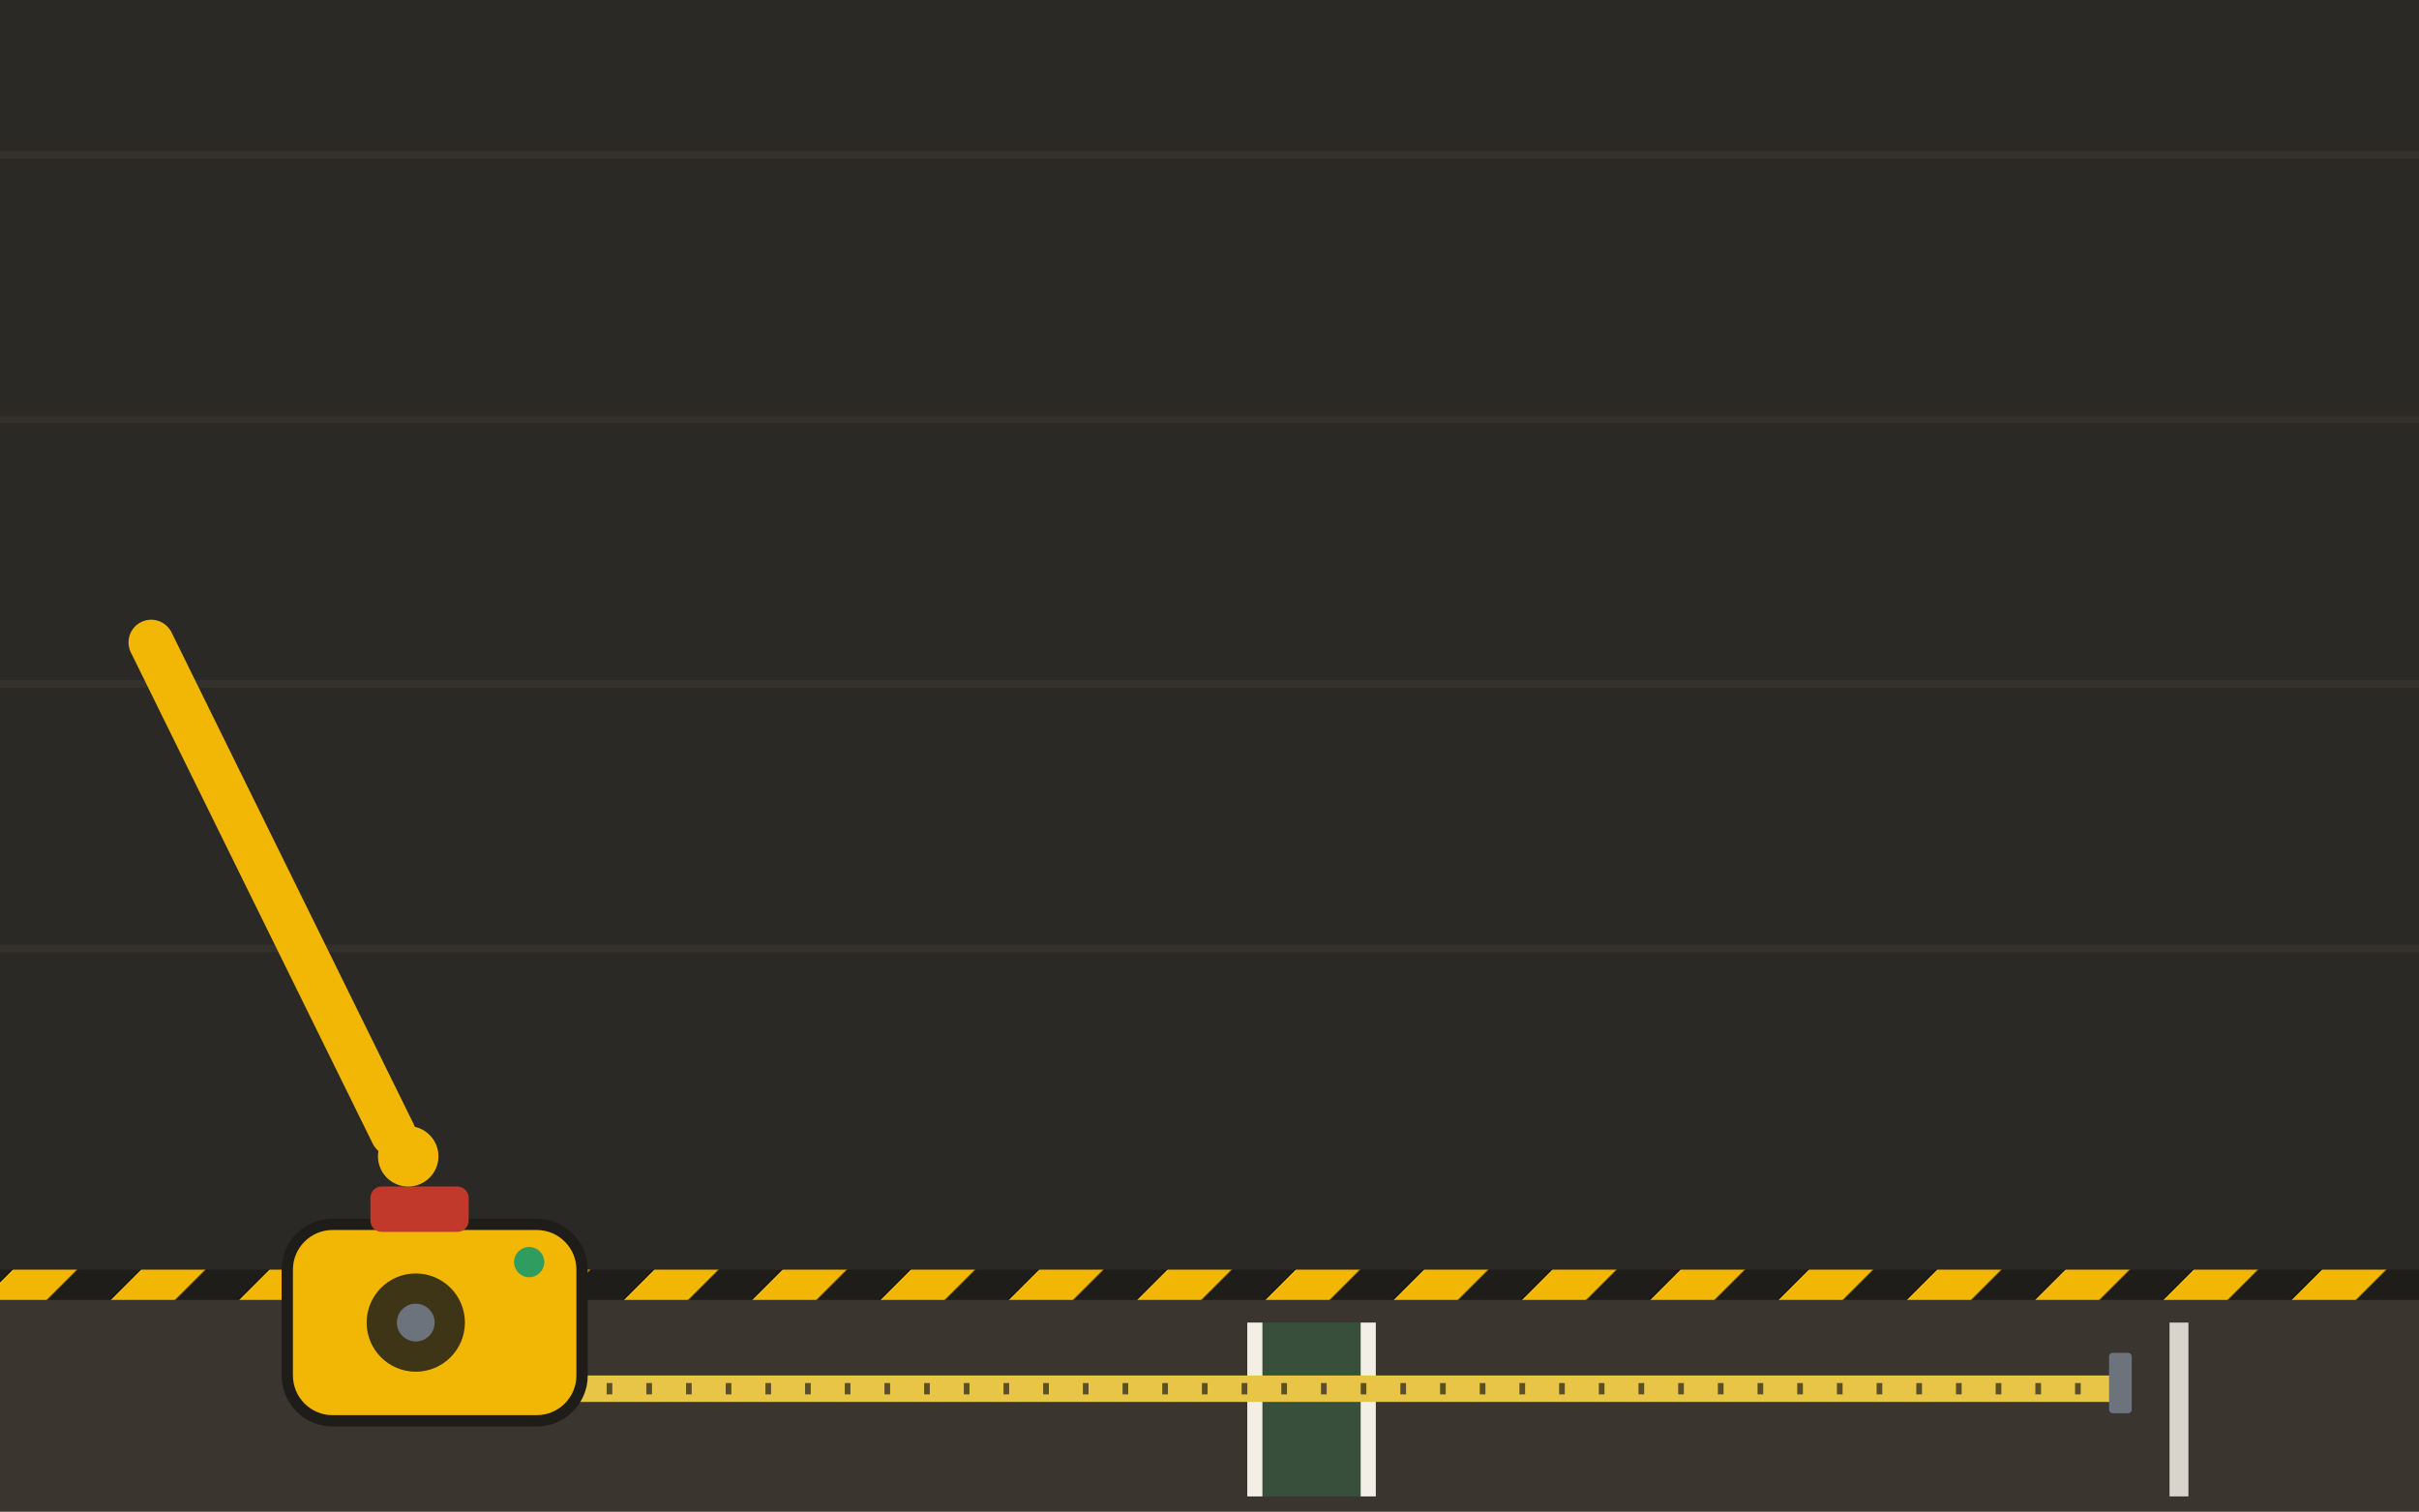
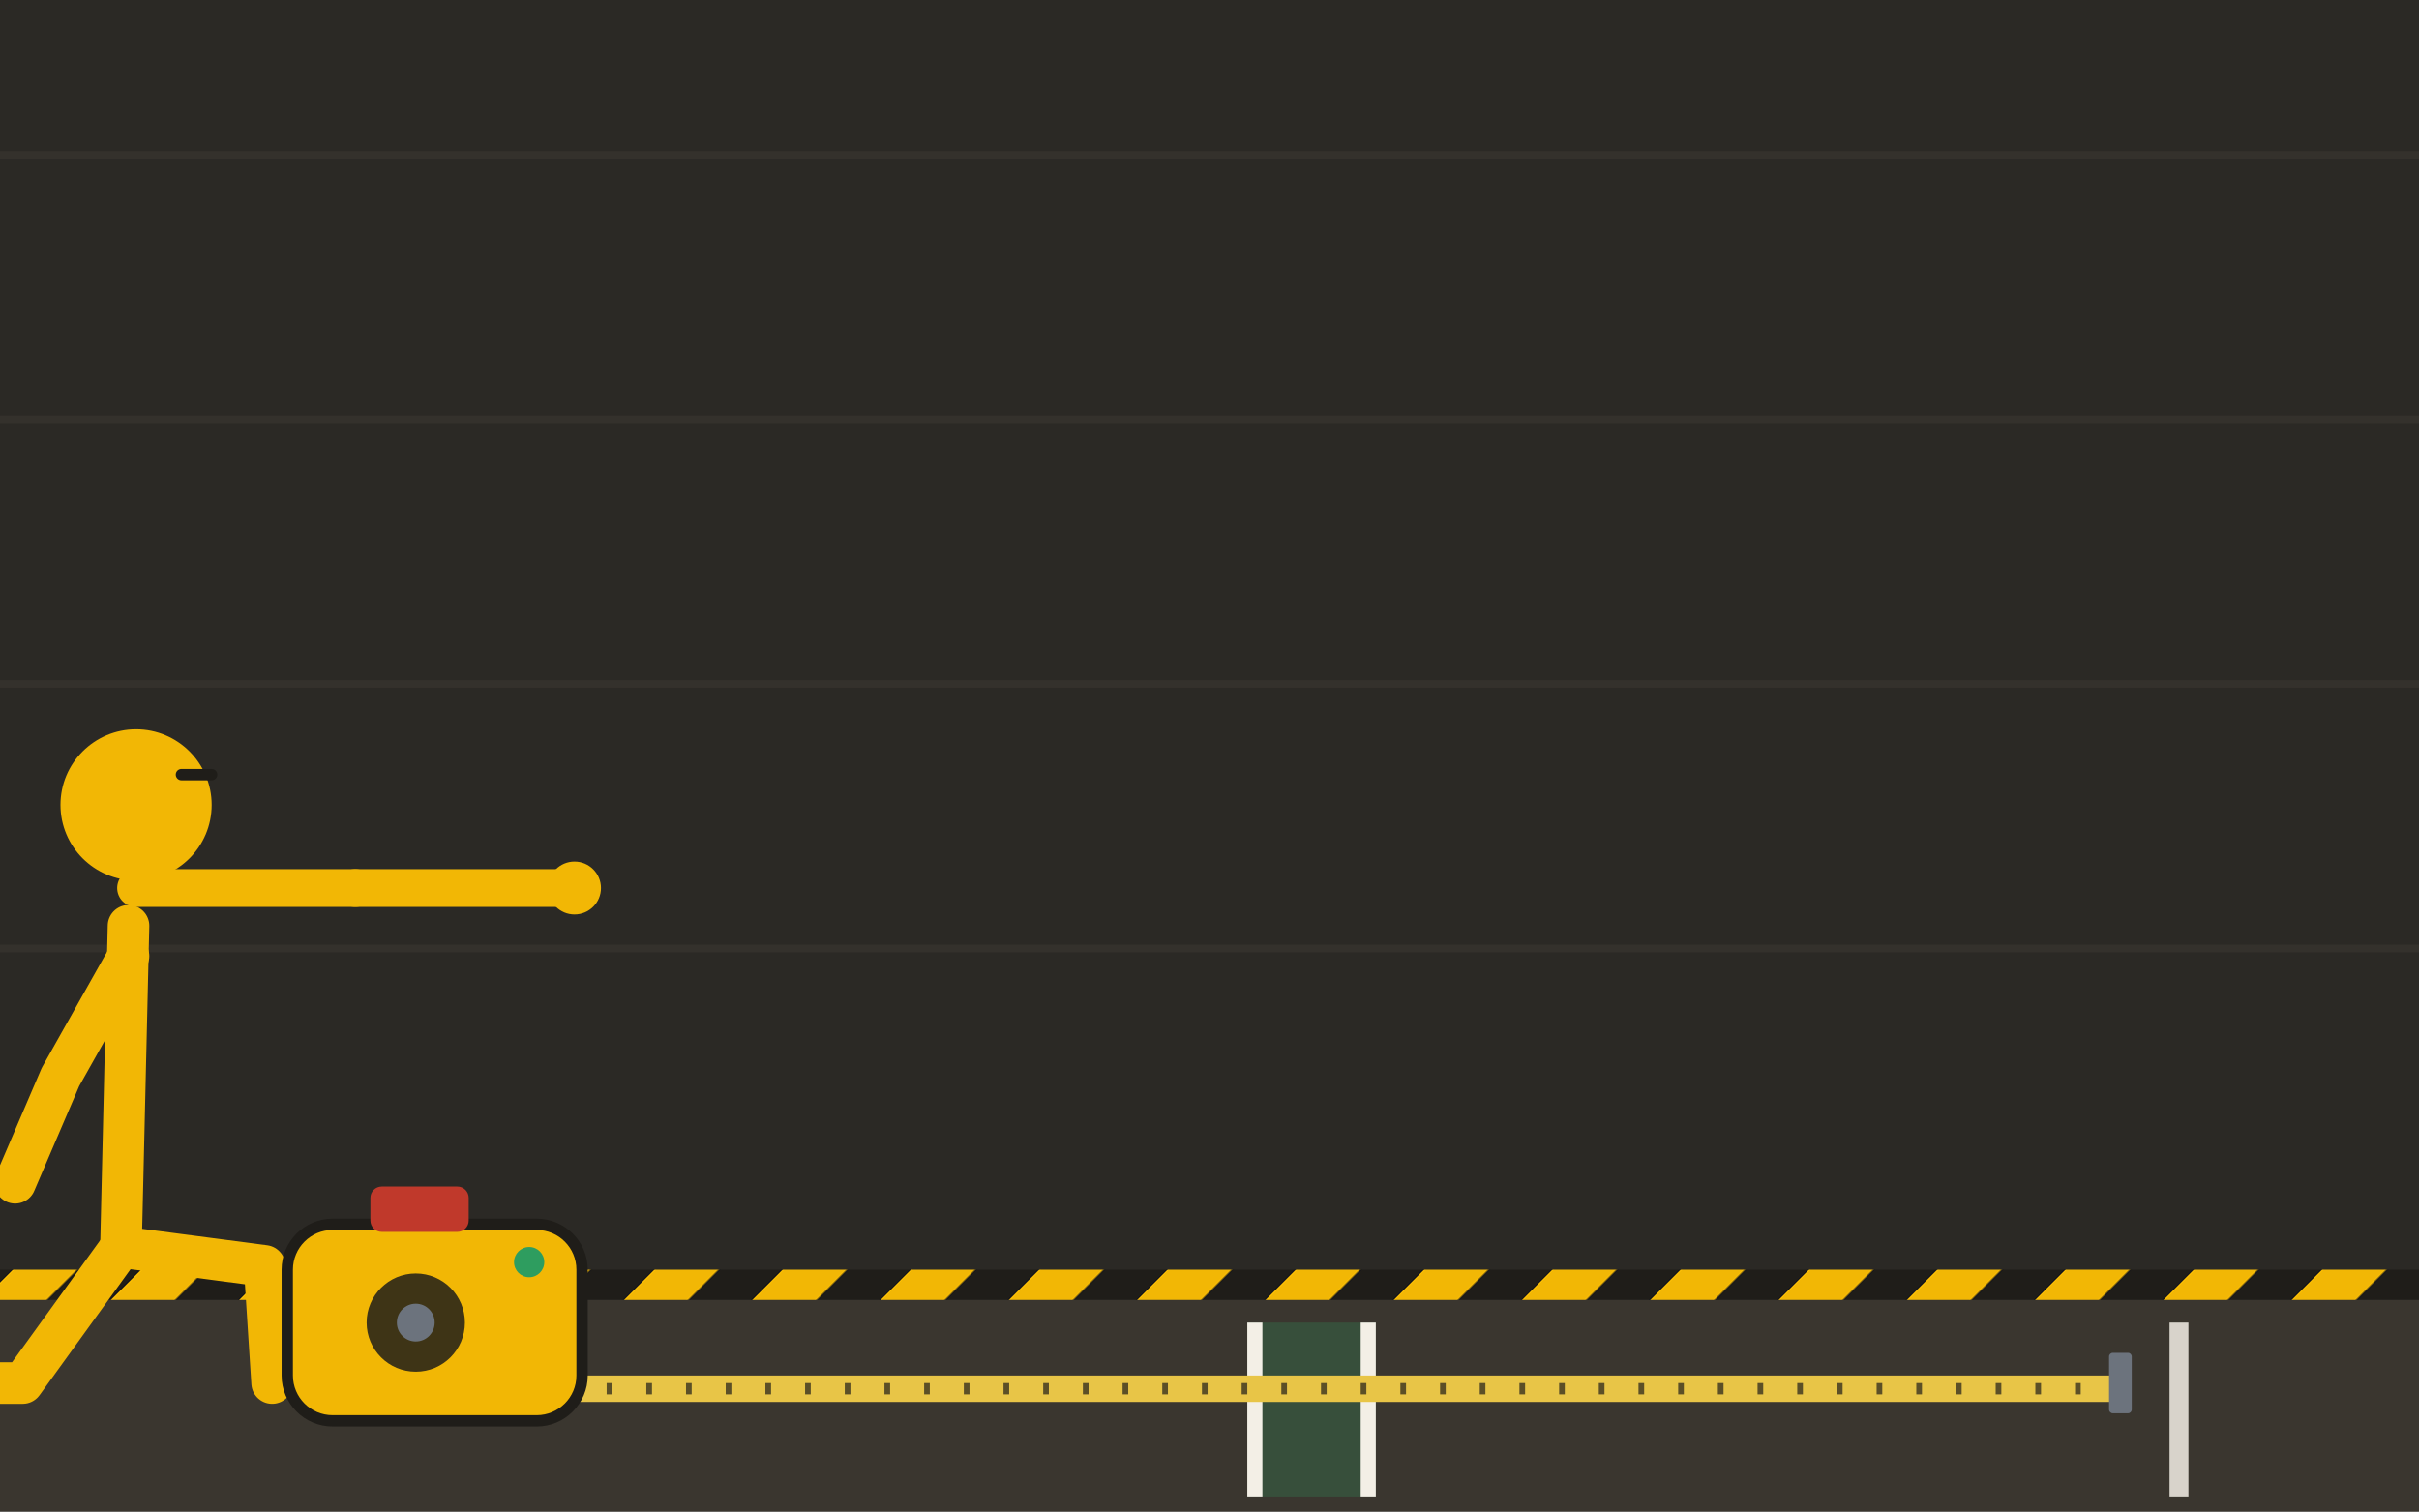
<svg xmlns="http://www.w3.org/2000/svg" viewBox="0 0 640 400" role="img" aria-labelledby="t">
  <style>
.a{animation-duration:5s;animation-iteration-count:infinite;animation-timing-function:linear}
.stride,.stride2{animation:stride .6s ease-in-out infinite alternate;transform-origin:-2px 245px}
.stride2{animation-delay:-.6s}
@keyframes stride{from{transform:rotate(-16deg)}to{transform:rotate(16deg)}}
.label{font:700 13px system-ui,sans-serif;fill:#f3efe6}
- .blade{animation-name:blade;animation-timing-function:ease-in;transform-origin:150px 0px;}@keyframes blade{0%{transform:scaleX(1)}15%{transform:scaleX(1)}45%{transform:scaleX(0.478)}80%{transform:scaleX(0.478)}95%{transform:scaleX(1)}100%{transform:scaleX(1)}}.hook{animation-name:hook;animation-timing-function:ease-in;}@keyframes hook{0%{transform:translate(0px,0px)}15%{transform:translate(0px,0px)}45%{transform:translate(-214px,0px)}80%{transform:translate(-214px,0px)}95%{transform:translate(0px,0px)}100%{transform:translate(0px,0px)}}.hand{animation-name:hand;animation-timing-function:ease-in-out;}@keyframes hand{0%{transform:translate(0px,-16px)}12%{transform:translate(0px,-16px)}15%{transform:translate(0px,0px)}19%{transform:translate(0px,-16px)}42%{transform:translate(0px,-16px)}45%{transform:translate(0px,0px)}50%{transform:translate(0px,-16px)}100%{transform:translate(0px,-16px)}}.locked{animation-name:locked;animation-timing-function:steps(1,end);}@keyframes locked{0%{opacity:0}45%{opacity:1}80%{opacity:0}100%{opacity:0}}
+ .blade{animation-name:blade;animation-timing-function:ease-in;transform-origin:150px 0px;}@keyframes blade{0%{transform:scaleX(1)}15%{transform:scaleX(1)}45%{transform:scaleX(0.478)}80%{transform:scaleX(0.478)}95%{transform:scaleX(1)}100%{transform:scaleX(1)}}.hook{animation-name:hook;animation-timing-function:ease-in;}@keyframes hook{0%{transform:translate(0px,0px)}15%{transform:translate(0px,0px)}45%{transform:translate(-214px,0px)}80%{transform:translate(-214px,0px)}95%{transform:translate(0px,0px)}100%{transform:translate(0px,0px)}}.locked{animation-name:locked;animation-timing-function:steps(1,end);}@keyframes locked{0%{opacity:0}45%{opacity:1}80%{opacity:0}100%{opacity:0}}.pressu{animation-name:pressu;animation-timing-function:ease-in-out;transform-origin:2px 150px;}@keyframes pressu{0%{transform:rotate(72.67deg)}12%{transform:rotate(72.67deg)}15%{transform:rotate(67.84deg)}19%{transform:rotate(72.67deg)}42%{transform:rotate(72.67deg)}45%{transform:rotate(67.84deg)}50%{transform:rotate(72.67deg)}100%{transform:rotate(72.67deg)}}.pressf{animation-name:pressf;animation-timing-function:ease-in-out;transform-origin:60px 150px;}@keyframes pressf{0%{transform:rotate(-67.1deg)}12%{transform:rotate(-67.1deg)}15%{transform:rotate(-44.17deg)}19%{transform:rotate(-67.1deg)}42%{transform:rotate(-67.1deg)}45%{transform:rotate(-44.17deg)}50%{transform:rotate(-67.1deg)}100%{transform:rotate(-67.1deg)}}
@media (prefers-reduced-motion: reduce){*{animation:none!important}}
</style>
  <defs>
    <pattern id="hazard" width="24" height="24" patternUnits="userSpaceOnUse" patternTransform="rotate(45)">
      <rect width="24" height="24" fill="#1f1d19" />
      <rect width="12" height="24" fill="#f2b705" />
    </pattern>
  </defs>
  <rect width="640" height="400" fill="#2b2925" />
  <g fill="#34312c">
    <rect y="40" width="640" height="2" />
    <rect y="110" width="640" height="2" />
    <rect y="180" width="640" height="2" />
    <rect y="250" width="640" height="2" />
  </g>
  <rect y="340" width="640" height="60" fill="#3a362f" />
  <rect y="336" width="640" height="8" fill="url(#hazard)" />
  <rect x="574" y="350" width="5" height="46" fill="#f3efe6" opacity=".85" />
  <rect x="330" y="350" width="34" height="46" fill="#2e9d5f" opacity=".25" />
  <rect x="330" y="350" width="4" height="46" fill="#f3efe6" />
  <rect x="360" y="350" width="4" height="46" fill="#f3efe6" />
+   <g transform="translate(34 85)">
+     <g stroke="#f2b705" stroke-width="11" stroke-linecap="round" stroke-linejoin="round" fill="none">
+       <path d="M0 160 L-2 245" />
+       <path d="M-2 245 L-28 281 L-62 281" />
+       <path d="M-2 245 L36 250 L38 281" />
+       <path d="M0 168 L-18 200 L-30 228" />
+     </g>
+     <circle cx="2" cy="128" r="20" fill="#f2b705" />
+     <path d="M14 120 h8" stroke="#1f1d19" stroke-width="3" stroke-linecap="round" />
+   </g>
  <g class="a blade">
    <rect x="150" y="364" width="410" height="7" fill="#e8c547" />
    <path d="M150 367.5 H560" stroke="#1f1d19" stroke-width="3" stroke-dasharray="1.5 9" opacity=".7" />
  </g>
  <g class="a hook">
    <rect x="558" y="358" width="6" height="16" rx="1" fill="#6c737d" />
  </g>
  <rect x="76" y="324" width="78" height="52" rx="12" fill="#f2b705" stroke="#1f1d19" stroke-width="3" />
  <circle cx="110" cy="350" r="13" fill="#1f1d19" opacity=".85" />
  <circle cx="110" cy="350" r="5" fill="#6c737d" />
  <rect x="98" y="314" width="26" height="12" rx="3" fill="#c0392b" />
  <g class="a locked">
    <circle cx="140" cy="334" r="4" fill="#2e9d5f" />
  </g>
-   <g class="a hand">
-     <path d="M40 170 L104 300" stroke="#f2b705" stroke-width="12" stroke-linecap="round" />
-     <circle cx="108" cy="306" r="8" fill="#f2b705" />
+   <g transform="translate(34 85)">
+     <g class="a pressu">
+       <path d="M2 150 H60" stroke="#f2b705" stroke-width="10" stroke-linecap="round" fill="none" />
+       <g class="a pressf">
+         <path d="M60 150 H118" stroke="#f2b705" stroke-width="10" stroke-linecap="round" fill="none" />
+         <circle cx="118" cy="150" r="7" fill="#f2b705" />
+       </g>
+     </g>
  </g>
</svg>
